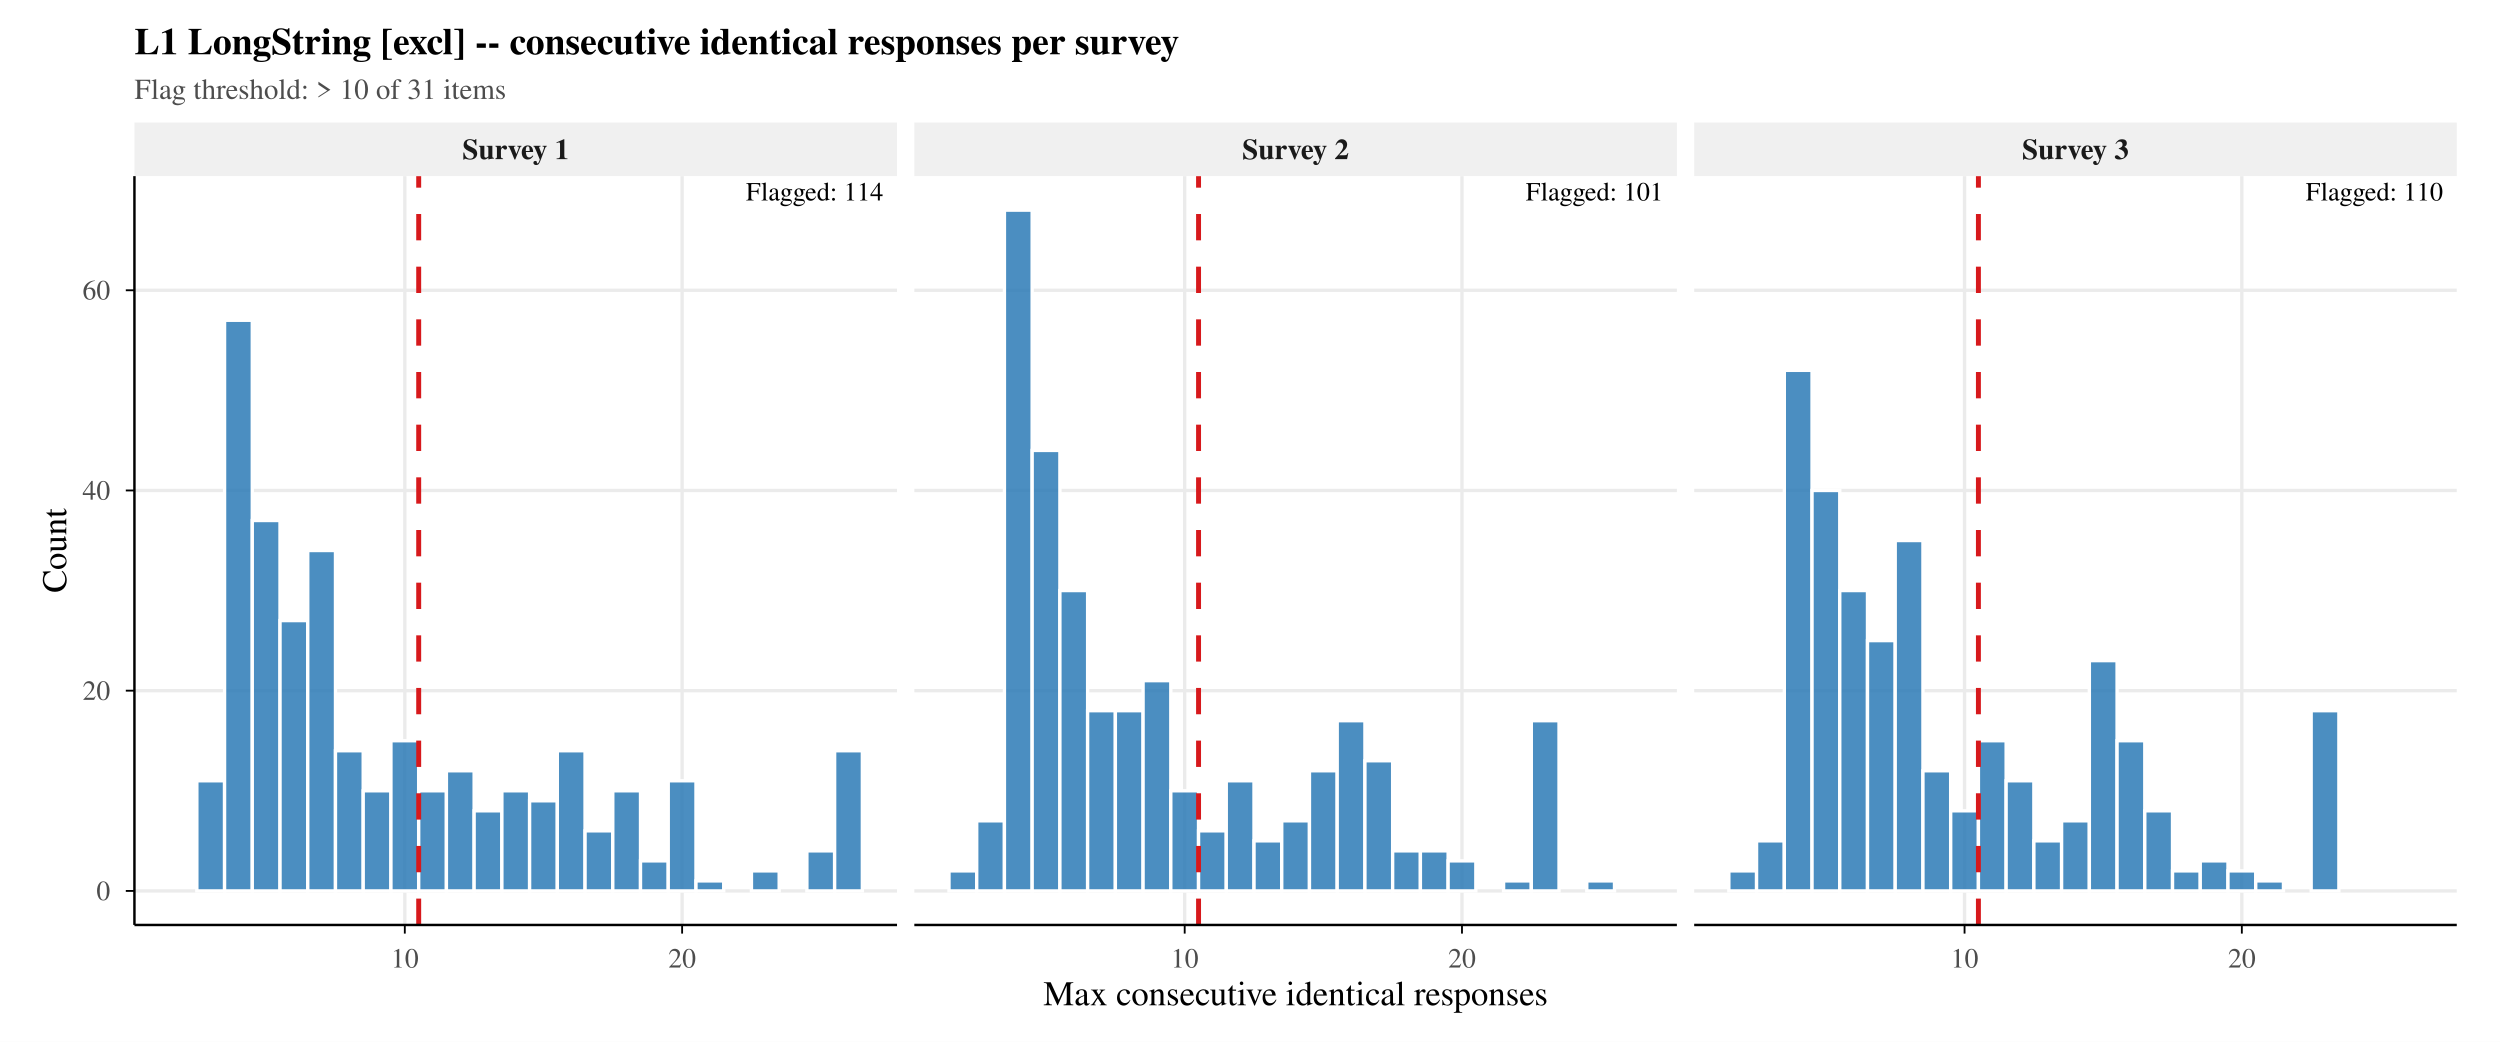
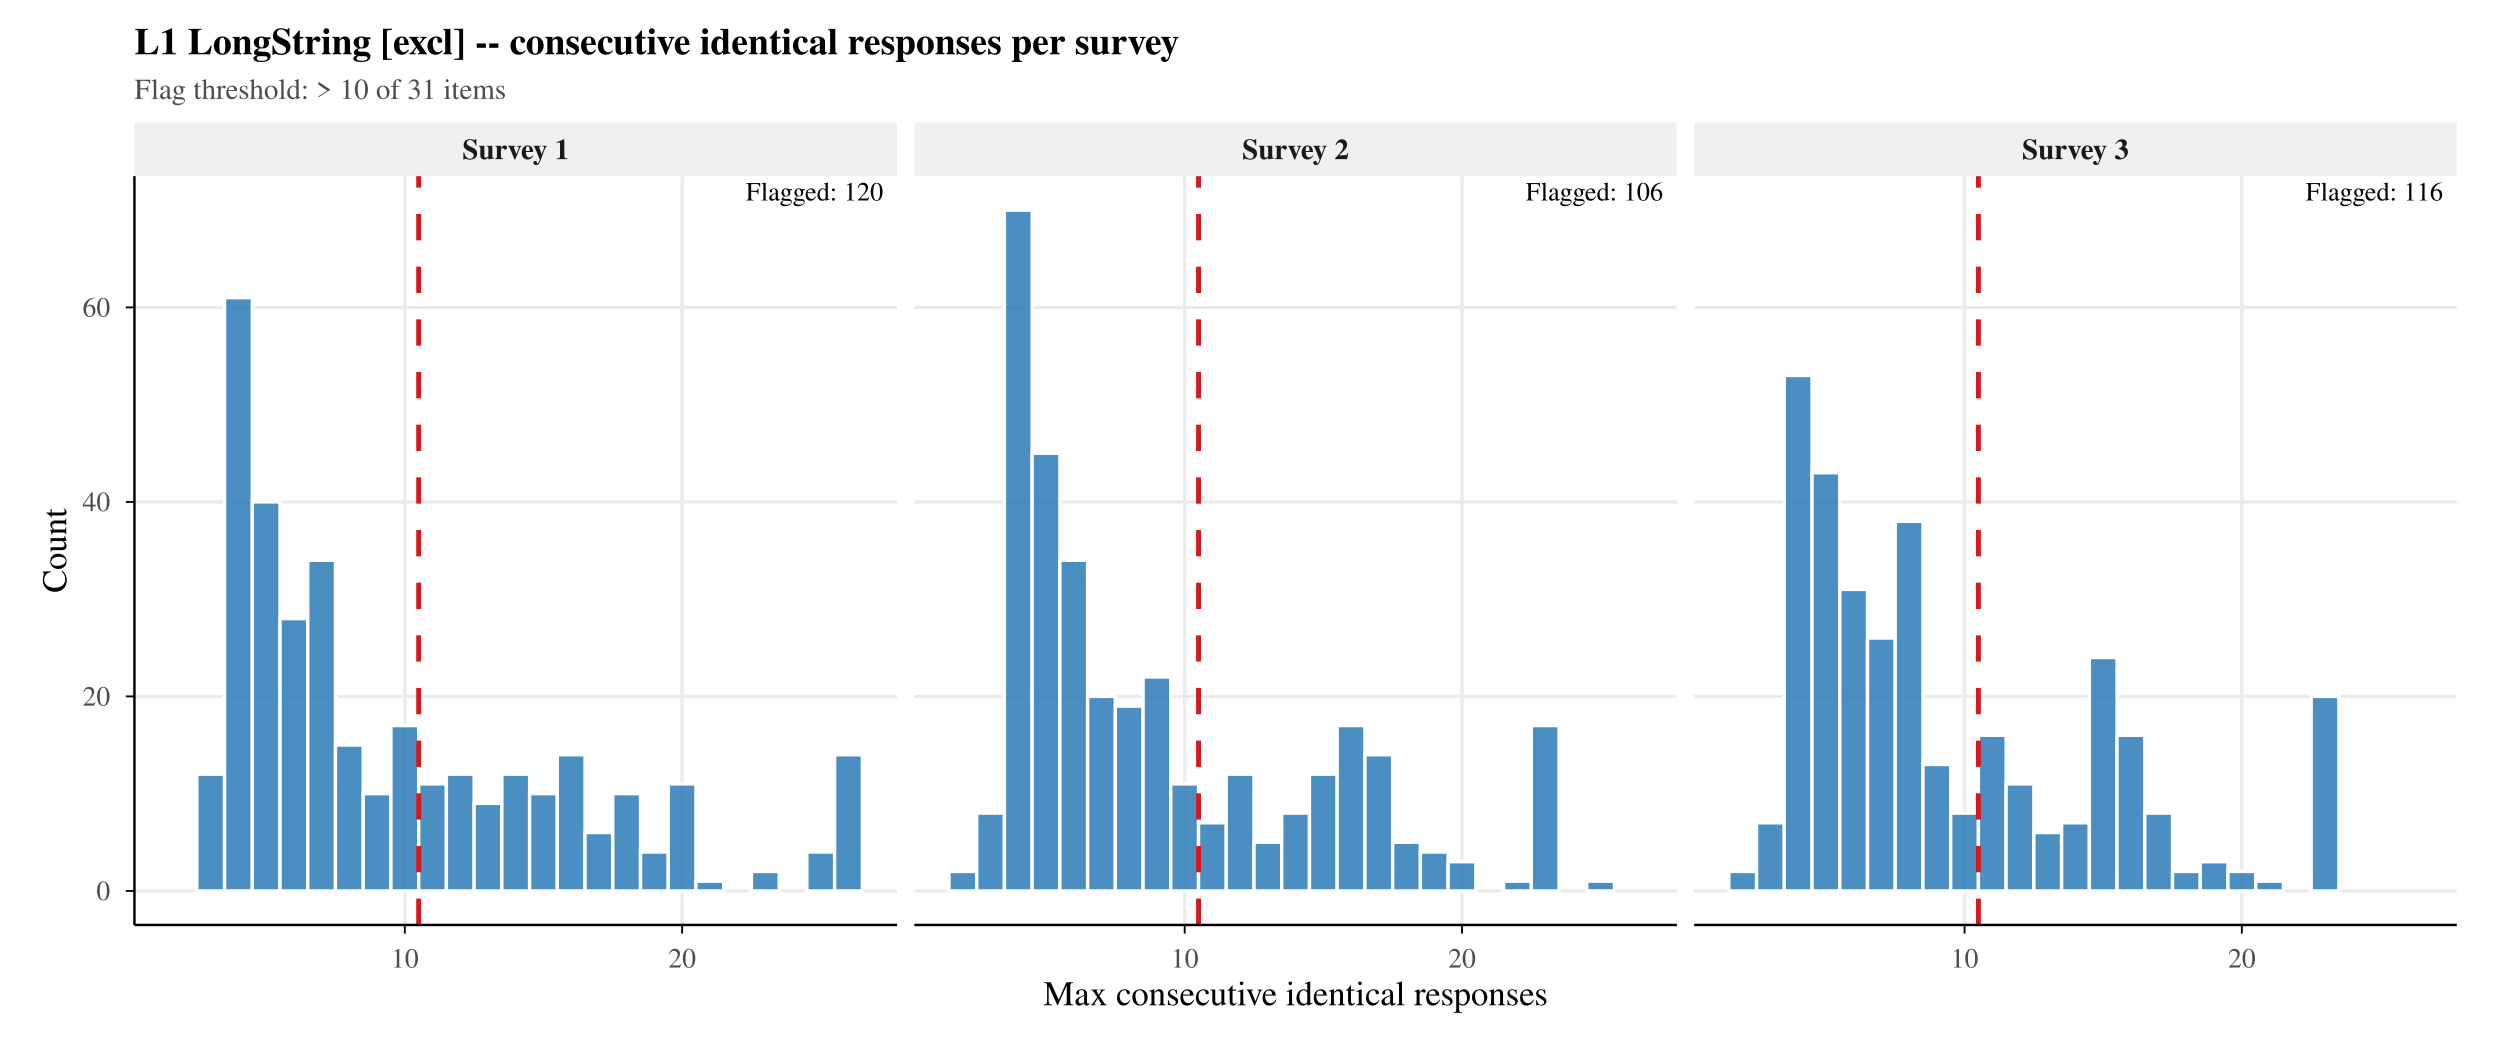
<svg xmlns="http://www.w3.org/2000/svg" width="864.00pt" height="360.00pt" viewBox="0 0 864.00 360.00">
  <g class="svglite">
    <defs>
      <style type="text/css">
    .svglite line, .svglite polyline, .svglite polygon, .svglite path, .svglite rect, .svglite circle {
      fill: none;
      stroke: #000000;
      stroke-linecap: round;
      stroke-linejoin: round;
      stroke-miterlimit: 10.00;
    }
    .svglite text {
      white-space: pre;
    }
    .svglite g.glyphgroup path {
      fill: inherit;
      stroke: none;
    }
  </style>
    </defs>
    <rect width="100%" height="100%" style="stroke: none; fill: #FFFFFF;" />
    <defs>
      <clipPath id="cpMC4wMHw4NjQuMDB8MC4wMHwzNjAuMDA=">
        <rect x="0.00" y="0.00" width="864.00" height="360.00" />
      </clipPath>
    </defs>
    <g clip-path="url(#cpMC4wMHw4NjQuMDB8MC4wMHwzNjAuMDA=)">
      <rect x="0.00" y="0.00" width="864.00" height="360.00" style="stroke-width: 1.16; stroke: none; fill: #FFFFFF;" />
    </g>
    <defs>
      <clipPath id="cpNDYuNDZ8MzEwLjAxfDYwLjg3fDMxOS42Ng==">
        <rect x="46.46" y="60.87" width="263.55" height="258.80" />
      </clipPath>
    </defs>
    <g clip-path="url(#cpNDYuNDZ8MzEwLjAxfDYwLjg3fDMxOS42Ng==)">
      <polyline points="46.46,307.90 310.01,307.90 " style="stroke-width: 1.16; stroke: #EBEBEB; stroke-linecap: butt;" />
-       <polyline points="46.46,238.70 310.01,238.70 " style="stroke-width: 1.16; stroke: #EBEBEB; stroke-linecap: butt;" />
-       <polyline points="46.46,169.51 310.01,169.51 " style="stroke-width: 1.16; stroke: #EBEBEB; stroke-linecap: butt;" />
-       <polyline points="46.46,100.31 310.01,100.31 " style="stroke-width: 1.16; stroke: #EBEBEB; stroke-linecap: butt;" />
+       <polyline points="46.46,240.68 310.01,240.68 " style="stroke-width: 1.16; stroke: #EBEBEB; stroke-linecap: butt;" />
+       <polyline points="46.46,173.46 310.01,173.46 " style="stroke-width: 1.16; stroke: #EBEBEB; stroke-linecap: butt;" />
+       <polyline points="46.46,106.24 310.01,106.24 " style="stroke-width: 1.16; stroke: #EBEBEB; stroke-linecap: butt;" />
      <polyline points="139.90,319.66 139.90,60.87 " style="stroke-width: 1.16; stroke: #EBEBEB; stroke-linecap: butt;" />
      <polyline points="235.74,319.66 235.74,60.87 " style="stroke-width: 1.16; stroke: #EBEBEB; stroke-linecap: butt;" />
      <rect x="58.44" y="307.90" width="9.58" height="0.00" style="stroke-width: 1.16; stroke: #FFFFFF; stroke-linecap: butt; stroke-linejoin: miter; fill: #2C7BB6; fill-opacity: 0.85;" />
-       <rect x="68.03" y="269.84" width="9.58" height="38.06" style="stroke-width: 1.16; stroke: #FFFFFF; stroke-linecap: butt; stroke-linejoin: miter; fill: #2C7BB6; fill-opacity: 0.85;" />
-       <rect x="77.61" y="110.69" width="9.58" height="197.21" style="stroke-width: 1.16; stroke: #FFFFFF; stroke-linecap: butt; stroke-linejoin: miter; fill: #2C7BB6; fill-opacity: 0.85;" />
-       <rect x="87.19" y="179.89" width="9.58" height="128.02" style="stroke-width: 1.16; stroke: #FFFFFF; stroke-linecap: butt; stroke-linejoin: miter; fill: #2C7BB6; fill-opacity: 0.85;" />
-       <rect x="96.78" y="214.48" width="9.58" height="93.42" style="stroke-width: 1.16; stroke: #FFFFFF; stroke-linecap: butt; stroke-linejoin: miter; fill: #2C7BB6; fill-opacity: 0.85;" />
-       <rect x="106.36" y="190.26" width="9.58" height="117.64" style="stroke-width: 1.16; stroke: #FFFFFF; stroke-linecap: butt; stroke-linejoin: miter; fill: #2C7BB6; fill-opacity: 0.85;" />
-       <rect x="115.94" y="259.46" width="9.58" height="48.44" style="stroke-width: 1.16; stroke: #FFFFFF; stroke-linecap: butt; stroke-linejoin: miter; fill: #2C7BB6; fill-opacity: 0.85;" />
-       <rect x="125.53" y="273.30" width="9.58" height="34.60" style="stroke-width: 1.16; stroke: #FFFFFF; stroke-linecap: butt; stroke-linejoin: miter; fill: #2C7BB6; fill-opacity: 0.85;" />
-       <rect x="135.11" y="256.00" width="9.58" height="51.90" style="stroke-width: 1.16; stroke: #FFFFFF; stroke-linecap: butt; stroke-linejoin: miter; fill: #2C7BB6; fill-opacity: 0.85;" />
-       <rect x="144.70" y="273.30" width="9.58" height="34.60" style="stroke-width: 1.16; stroke: #FFFFFF; stroke-linecap: butt; stroke-linejoin: miter; fill: #2C7BB6; fill-opacity: 0.85;" />
-       <rect x="154.28" y="266.38" width="9.58" height="41.52" style="stroke-width: 1.16; stroke: #FFFFFF; stroke-linecap: butt; stroke-linejoin: miter; fill: #2C7BB6; fill-opacity: 0.85;" />
-       <rect x="163.86" y="280.22" width="9.58" height="27.68" style="stroke-width: 1.16; stroke: #FFFFFF; stroke-linecap: butt; stroke-linejoin: miter; fill: #2C7BB6; fill-opacity: 0.85;" />
-       <rect x="173.45" y="273.30" width="9.58" height="34.60" style="stroke-width: 1.16; stroke: #FFFFFF; stroke-linecap: butt; stroke-linejoin: miter; fill: #2C7BB6; fill-opacity: 0.85;" />
-       <rect x="183.03" y="276.76" width="9.58" height="31.14" style="stroke-width: 1.16; stroke: #FFFFFF; stroke-linecap: butt; stroke-linejoin: miter; fill: #2C7BB6; fill-opacity: 0.85;" />
-       <rect x="192.61" y="259.46" width="9.58" height="48.44" style="stroke-width: 1.16; stroke: #FFFFFF; stroke-linecap: butt; stroke-linejoin: miter; fill: #2C7BB6; fill-opacity: 0.85;" />
-       <rect x="202.20" y="287.14" width="9.58" height="20.76" style="stroke-width: 1.16; stroke: #FFFFFF; stroke-linecap: butt; stroke-linejoin: miter; fill: #2C7BB6; fill-opacity: 0.85;" />
-       <rect x="211.78" y="273.30" width="9.58" height="34.60" style="stroke-width: 1.16; stroke: #FFFFFF; stroke-linecap: butt; stroke-linejoin: miter; fill: #2C7BB6; fill-opacity: 0.85;" />
-       <rect x="221.36" y="297.52" width="9.58" height="10.38" style="stroke-width: 1.16; stroke: #FFFFFF; stroke-linecap: butt; stroke-linejoin: miter; fill: #2C7BB6; fill-opacity: 0.85;" />
-       <rect x="230.95" y="269.84" width="9.58" height="38.06" style="stroke-width: 1.16; stroke: #FFFFFF; stroke-linecap: butt; stroke-linejoin: miter; fill: #2C7BB6; fill-opacity: 0.85;" />
-       <rect x="240.53" y="304.44" width="9.58" height="3.46" style="stroke-width: 1.16; stroke: #FFFFFF; stroke-linecap: butt; stroke-linejoin: miter; fill: #2C7BB6; fill-opacity: 0.85;" />
+       <rect x="68.03" y="267.57" width="9.58" height="40.33" style="stroke-width: 1.16; stroke: #FFFFFF; stroke-linecap: butt; stroke-linejoin: miter; fill: #2C7BB6; fill-opacity: 0.85;" />
+       <rect x="77.61" y="102.88" width="9.58" height="205.02" style="stroke-width: 1.16; stroke: #FFFFFF; stroke-linecap: butt; stroke-linejoin: miter; fill: #2C7BB6; fill-opacity: 0.85;" />
+       <rect x="87.19" y="173.46" width="9.58" height="134.44" style="stroke-width: 1.16; stroke: #FFFFFF; stroke-linecap: butt; stroke-linejoin: miter; fill: #2C7BB6; fill-opacity: 0.85;" />
+       <rect x="96.78" y="213.79" width="9.58" height="94.11" style="stroke-width: 1.16; stroke: #FFFFFF; stroke-linecap: butt; stroke-linejoin: miter; fill: #2C7BB6; fill-opacity: 0.85;" />
+       <rect x="106.36" y="193.63" width="9.58" height="114.28" style="stroke-width: 1.16; stroke: #FFFFFF; stroke-linecap: butt; stroke-linejoin: miter; fill: #2C7BB6; fill-opacity: 0.85;" />
+       <rect x="115.94" y="257.49" width="9.58" height="50.42" style="stroke-width: 1.16; stroke: #FFFFFF; stroke-linecap: butt; stroke-linejoin: miter; fill: #2C7BB6; fill-opacity: 0.85;" />
+       <rect x="125.53" y="274.29" width="9.58" height="33.61" style="stroke-width: 1.16; stroke: #FFFFFF; stroke-linecap: butt; stroke-linejoin: miter; fill: #2C7BB6; fill-opacity: 0.85;" />
+       <rect x="135.11" y="250.76" width="9.58" height="57.14" style="stroke-width: 1.16; stroke: #FFFFFF; stroke-linecap: butt; stroke-linejoin: miter; fill: #2C7BB6; fill-opacity: 0.85;" />
+       <rect x="144.70" y="270.93" width="9.58" height="36.97" style="stroke-width: 1.16; stroke: #FFFFFF; stroke-linecap: butt; stroke-linejoin: miter; fill: #2C7BB6; fill-opacity: 0.85;" />
+       <rect x="154.28" y="267.57" width="9.58" height="40.33" style="stroke-width: 1.16; stroke: #FFFFFF; stroke-linecap: butt; stroke-linejoin: miter; fill: #2C7BB6; fill-opacity: 0.85;" />
+       <rect x="163.86" y="277.65" width="9.58" height="30.25" style="stroke-width: 1.16; stroke: #FFFFFF; stroke-linecap: butt; stroke-linejoin: miter; fill: #2C7BB6; fill-opacity: 0.85;" />
+       <rect x="173.45" y="267.57" width="9.58" height="40.33" style="stroke-width: 1.16; stroke: #FFFFFF; stroke-linecap: butt; stroke-linejoin: miter; fill: #2C7BB6; fill-opacity: 0.85;" />
+       <rect x="183.03" y="274.29" width="9.58" height="33.61" style="stroke-width: 1.16; stroke: #FFFFFF; stroke-linecap: butt; stroke-linejoin: miter; fill: #2C7BB6; fill-opacity: 0.85;" />
+       <rect x="192.61" y="260.85" width="9.58" height="47.05" style="stroke-width: 1.16; stroke: #FFFFFF; stroke-linecap: butt; stroke-linejoin: miter; fill: #2C7BB6; fill-opacity: 0.85;" />
+       <rect x="202.20" y="287.73" width="9.58" height="20.17" style="stroke-width: 1.16; stroke: #FFFFFF; stroke-linecap: butt; stroke-linejoin: miter; fill: #2C7BB6; fill-opacity: 0.85;" />
+       <rect x="211.78" y="274.29" width="9.58" height="33.61" style="stroke-width: 1.16; stroke: #FFFFFF; stroke-linecap: butt; stroke-linejoin: miter; fill: #2C7BB6; fill-opacity: 0.85;" />
+       <rect x="221.36" y="294.46" width="9.58" height="13.44" style="stroke-width: 1.16; stroke: #FFFFFF; stroke-linecap: butt; stroke-linejoin: miter; fill: #2C7BB6; fill-opacity: 0.85;" />
+       <rect x="230.95" y="270.93" width="9.58" height="36.97" style="stroke-width: 1.16; stroke: #FFFFFF; stroke-linecap: butt; stroke-linejoin: miter; fill: #2C7BB6; fill-opacity: 0.85;" />
+       <rect x="240.53" y="304.54" width="9.58" height="3.36" style="stroke-width: 1.16; stroke: #FFFFFF; stroke-linecap: butt; stroke-linejoin: miter; fill: #2C7BB6; fill-opacity: 0.85;" />
      <rect x="250.11" y="307.90" width="9.58" height="0.00" style="stroke-width: 1.16; stroke: #FFFFFF; stroke-linecap: butt; stroke-linejoin: miter; fill: #2C7BB6; fill-opacity: 0.85;" />
-       <rect x="259.70" y="300.98" width="9.58" height="6.92" style="stroke-width: 1.16; stroke: #FFFFFF; stroke-linecap: butt; stroke-linejoin: miter; fill: #2C7BB6; fill-opacity: 0.85;" />
+       <rect x="259.70" y="301.18" width="9.58" height="6.72" style="stroke-width: 1.16; stroke: #FFFFFF; stroke-linecap: butt; stroke-linejoin: miter; fill: #2C7BB6; fill-opacity: 0.85;" />
      <rect x="269.28" y="307.90" width="9.58" height="0.00" style="stroke-width: 1.16; stroke: #FFFFFF; stroke-linecap: butt; stroke-linejoin: miter; fill: #2C7BB6; fill-opacity: 0.85;" />
-       <rect x="278.86" y="294.06" width="9.58" height="13.84" style="stroke-width: 1.16; stroke: #FFFFFF; stroke-linecap: butt; stroke-linejoin: miter; fill: #2C7BB6; fill-opacity: 0.85;" />
-       <rect x="288.45" y="259.46" width="9.58" height="48.44" style="stroke-width: 1.16; stroke: #FFFFFF; stroke-linecap: butt; stroke-linejoin: miter; fill: #2C7BB6; fill-opacity: 0.85;" />
+       <rect x="278.86" y="294.46" width="9.58" height="13.44" style="stroke-width: 1.16; stroke: #FFFFFF; stroke-linecap: butt; stroke-linejoin: miter; fill: #2C7BB6; fill-opacity: 0.85;" />
+       <rect x="288.45" y="260.85" width="9.58" height="47.05" style="stroke-width: 1.16; stroke: #FFFFFF; stroke-linecap: butt; stroke-linejoin: miter; fill: #2C7BB6; fill-opacity: 0.85;" />
      <line x1="144.70" y1="319.66" x2="144.70" y2="60.87" style="stroke-width: 1.71; stroke: #D7191C; stroke-dasharray: 9.10,9.10; stroke-linecap: butt;" />
-       <text x="305.27" y="69.29" text-anchor="end" style="font-size: 9.10px; font-family: &quot;Times&quot;;" textLength="47.42px" lengthAdjust="spacingAndGlyphs">Flagged: 114</text>
+       <text x="305.24" y="69.29" text-anchor="end" style="font-size: 9.10px; font-family: &quot;Times&quot;;" textLength="47.75px" lengthAdjust="spacingAndGlyphs">Flagged: 120</text>
    </g>
    <g clip-path="url(#cpMC4wMHw4NjQuMDB8MC4wMHwzNjAuMDA=)">
</g>
    <defs>
      <clipPath id="cpMzE1Ljk5fDU3OS41M3w2MC44N3wzMTkuNjY=">
        <rect x="315.99" y="60.87" width="263.55" height="258.80" />
      </clipPath>
    </defs>
    <g clip-path="url(#cpMzE1Ljk5fDU3OS41M3w2MC44N3wzMTkuNjY=)">
      <polyline points="315.99,307.90 579.53,307.90 " style="stroke-width: 1.16; stroke: #EBEBEB; stroke-linecap: butt;" />
-       <polyline points="315.99,238.70 579.53,238.70 " style="stroke-width: 1.16; stroke: #EBEBEB; stroke-linecap: butt;" />
-       <polyline points="315.99,169.51 579.53,169.51 " style="stroke-width: 1.16; stroke: #EBEBEB; stroke-linecap: butt;" />
-       <polyline points="315.99,100.31 579.53,100.31 " style="stroke-width: 1.16; stroke: #EBEBEB; stroke-linecap: butt;" />
+       <polyline points="315.99,240.68 579.53,240.68 " style="stroke-width: 1.16; stroke: #EBEBEB; stroke-linecap: butt;" />
+       <polyline points="315.99,173.46 579.53,173.46 " style="stroke-width: 1.16; stroke: #EBEBEB; stroke-linecap: butt;" />
+       <polyline points="315.99,106.24 579.53,106.24 " style="stroke-width: 1.16; stroke: #EBEBEB; stroke-linecap: butt;" />
      <polyline points="409.43,319.66 409.43,60.87 " style="stroke-width: 1.16; stroke: #EBEBEB; stroke-linecap: butt;" />
      <polyline points="505.26,319.66 505.26,60.87 " style="stroke-width: 1.16; stroke: #EBEBEB; stroke-linecap: butt;" />
-       <rect x="327.97" y="300.98" width="9.58" height="6.92" style="stroke-width: 1.16; stroke: #FFFFFF; stroke-linecap: butt; stroke-linejoin: miter; fill: #2C7BB6; fill-opacity: 0.85;" />
-       <rect x="337.55" y="283.68" width="9.58" height="24.22" style="stroke-width: 1.16; stroke: #FFFFFF; stroke-linecap: butt; stroke-linejoin: miter; fill: #2C7BB6; fill-opacity: 0.85;" />
+       <rect x="327.97" y="301.18" width="9.58" height="6.72" style="stroke-width: 1.16; stroke: #FFFFFF; stroke-linecap: butt; stroke-linejoin: miter; fill: #2C7BB6; fill-opacity: 0.85;" />
+       <rect x="337.55" y="281.01" width="9.58" height="26.89" style="stroke-width: 1.16; stroke: #FFFFFF; stroke-linecap: butt; stroke-linejoin: miter; fill: #2C7BB6; fill-opacity: 0.85;" />
      <rect x="347.13" y="72.63" width="9.58" height="235.27" style="stroke-width: 1.16; stroke: #FFFFFF; stroke-linecap: butt; stroke-linejoin: miter; fill: #2C7BB6; fill-opacity: 0.85;" />
-       <rect x="356.72" y="155.67" width="9.58" height="152.24" style="stroke-width: 1.16; stroke: #FFFFFF; stroke-linecap: butt; stroke-linejoin: miter; fill: #2C7BB6; fill-opacity: 0.85;" />
-       <rect x="366.30" y="204.10" width="9.58" height="103.80" style="stroke-width: 1.16; stroke: #FFFFFF; stroke-linecap: butt; stroke-linejoin: miter; fill: #2C7BB6; fill-opacity: 0.85;" />
-       <rect x="375.88" y="245.62" width="9.58" height="62.28" style="stroke-width: 1.16; stroke: #FFFFFF; stroke-linecap: butt; stroke-linejoin: miter; fill: #2C7BB6; fill-opacity: 0.85;" />
-       <rect x="385.47" y="245.62" width="9.58" height="62.28" style="stroke-width: 1.16; stroke: #FFFFFF; stroke-linecap: butt; stroke-linejoin: miter; fill: #2C7BB6; fill-opacity: 0.85;" />
-       <rect x="395.05" y="235.24" width="9.58" height="72.66" style="stroke-width: 1.16; stroke: #FFFFFF; stroke-linecap: butt; stroke-linejoin: miter; fill: #2C7BB6; fill-opacity: 0.85;" />
-       <rect x="404.63" y="273.30" width="9.58" height="34.60" style="stroke-width: 1.16; stroke: #FFFFFF; stroke-linecap: butt; stroke-linejoin: miter; fill: #2C7BB6; fill-opacity: 0.85;" />
-       <rect x="414.22" y="287.14" width="9.58" height="20.76" style="stroke-width: 1.16; stroke: #FFFFFF; stroke-linecap: butt; stroke-linejoin: miter; fill: #2C7BB6; fill-opacity: 0.85;" />
-       <rect x="423.80" y="269.84" width="9.58" height="38.06" style="stroke-width: 1.16; stroke: #FFFFFF; stroke-linecap: butt; stroke-linejoin: miter; fill: #2C7BB6; fill-opacity: 0.85;" />
-       <rect x="433.39" y="290.60" width="9.58" height="17.30" style="stroke-width: 1.16; stroke: #FFFFFF; stroke-linecap: butt; stroke-linejoin: miter; fill: #2C7BB6; fill-opacity: 0.85;" />
-       <rect x="442.97" y="283.68" width="9.58" height="24.22" style="stroke-width: 1.16; stroke: #FFFFFF; stroke-linecap: butt; stroke-linejoin: miter; fill: #2C7BB6; fill-opacity: 0.85;" />
-       <rect x="452.55" y="266.38" width="9.58" height="41.52" style="stroke-width: 1.16; stroke: #FFFFFF; stroke-linecap: butt; stroke-linejoin: miter; fill: #2C7BB6; fill-opacity: 0.85;" />
-       <rect x="462.14" y="249.08" width="9.58" height="58.82" style="stroke-width: 1.16; stroke: #FFFFFF; stroke-linecap: butt; stroke-linejoin: miter; fill: #2C7BB6; fill-opacity: 0.85;" />
-       <rect x="471.72" y="262.92" width="9.58" height="44.98" style="stroke-width: 1.16; stroke: #FFFFFF; stroke-linecap: butt; stroke-linejoin: miter; fill: #2C7BB6; fill-opacity: 0.85;" />
-       <rect x="481.30" y="294.06" width="9.58" height="13.84" style="stroke-width: 1.16; stroke: #FFFFFF; stroke-linecap: butt; stroke-linejoin: miter; fill: #2C7BB6; fill-opacity: 0.85;" />
-       <rect x="490.89" y="294.06" width="9.58" height="13.84" style="stroke-width: 1.16; stroke: #FFFFFF; stroke-linecap: butt; stroke-linejoin: miter; fill: #2C7BB6; fill-opacity: 0.85;" />
-       <rect x="500.47" y="297.52" width="9.58" height="10.38" style="stroke-width: 1.16; stroke: #FFFFFF; stroke-linecap: butt; stroke-linejoin: miter; fill: #2C7BB6; fill-opacity: 0.85;" />
+       <rect x="356.72" y="156.65" width="9.58" height="151.25" style="stroke-width: 1.16; stroke: #FFFFFF; stroke-linecap: butt; stroke-linejoin: miter; fill: #2C7BB6; fill-opacity: 0.85;" />
+       <rect x="366.30" y="193.63" width="9.58" height="114.28" style="stroke-width: 1.16; stroke: #FFFFFF; stroke-linecap: butt; stroke-linejoin: miter; fill: #2C7BB6; fill-opacity: 0.85;" />
+       <rect x="375.88" y="240.68" width="9.58" height="67.22" style="stroke-width: 1.16; stroke: #FFFFFF; stroke-linecap: butt; stroke-linejoin: miter; fill: #2C7BB6; fill-opacity: 0.85;" />
+       <rect x="385.47" y="244.04" width="9.58" height="63.86" style="stroke-width: 1.16; stroke: #FFFFFF; stroke-linecap: butt; stroke-linejoin: miter; fill: #2C7BB6; fill-opacity: 0.85;" />
+       <rect x="395.05" y="233.96" width="9.58" height="73.94" style="stroke-width: 1.16; stroke: #FFFFFF; stroke-linecap: butt; stroke-linejoin: miter; fill: #2C7BB6; fill-opacity: 0.85;" />
+       <rect x="404.63" y="270.93" width="9.58" height="36.97" style="stroke-width: 1.16; stroke: #FFFFFF; stroke-linecap: butt; stroke-linejoin: miter; fill: #2C7BB6; fill-opacity: 0.85;" />
+       <rect x="414.22" y="284.37" width="9.58" height="23.53" style="stroke-width: 1.16; stroke: #FFFFFF; stroke-linecap: butt; stroke-linejoin: miter; fill: #2C7BB6; fill-opacity: 0.85;" />
+       <rect x="423.80" y="267.57" width="9.58" height="40.33" style="stroke-width: 1.16; stroke: #FFFFFF; stroke-linecap: butt; stroke-linejoin: miter; fill: #2C7BB6; fill-opacity: 0.85;" />
+       <rect x="433.39" y="291.10" width="9.58" height="16.81" style="stroke-width: 1.16; stroke: #FFFFFF; stroke-linecap: butt; stroke-linejoin: miter; fill: #2C7BB6; fill-opacity: 0.85;" />
+       <rect x="442.97" y="281.01" width="9.58" height="26.89" style="stroke-width: 1.16; stroke: #FFFFFF; stroke-linecap: butt; stroke-linejoin: miter; fill: #2C7BB6; fill-opacity: 0.85;" />
+       <rect x="452.55" y="267.57" width="9.58" height="40.33" style="stroke-width: 1.16; stroke: #FFFFFF; stroke-linecap: butt; stroke-linejoin: miter; fill: #2C7BB6; fill-opacity: 0.85;" />
+       <rect x="462.14" y="250.76" width="9.58" height="57.14" style="stroke-width: 1.16; stroke: #FFFFFF; stroke-linecap: butt; stroke-linejoin: miter; fill: #2C7BB6; fill-opacity: 0.85;" />
+       <rect x="471.72" y="260.85" width="9.58" height="47.05" style="stroke-width: 1.16; stroke: #FFFFFF; stroke-linecap: butt; stroke-linejoin: miter; fill: #2C7BB6; fill-opacity: 0.85;" />
+       <rect x="481.30" y="291.10" width="9.58" height="16.81" style="stroke-width: 1.16; stroke: #FFFFFF; stroke-linecap: butt; stroke-linejoin: miter; fill: #2C7BB6; fill-opacity: 0.85;" />
+       <rect x="490.89" y="294.46" width="9.58" height="13.44" style="stroke-width: 1.16; stroke: #FFFFFF; stroke-linecap: butt; stroke-linejoin: miter; fill: #2C7BB6; fill-opacity: 0.85;" />
+       <rect x="500.47" y="297.82" width="9.58" height="10.08" style="stroke-width: 1.16; stroke: #FFFFFF; stroke-linecap: butt; stroke-linejoin: miter; fill: #2C7BB6; fill-opacity: 0.85;" />
      <rect x="510.05" y="307.90" width="9.58" height="0.00" style="stroke-width: 1.16; stroke: #FFFFFF; stroke-linecap: butt; stroke-linejoin: miter; fill: #2C7BB6; fill-opacity: 0.85;" />
-       <rect x="519.64" y="304.44" width="9.58" height="3.46" style="stroke-width: 1.16; stroke: #FFFFFF; stroke-linecap: butt; stroke-linejoin: miter; fill: #2C7BB6; fill-opacity: 0.85;" />
-       <rect x="529.22" y="249.08" width="9.58" height="58.82" style="stroke-width: 1.16; stroke: #FFFFFF; stroke-linecap: butt; stroke-linejoin: miter; fill: #2C7BB6; fill-opacity: 0.85;" />
+       <rect x="519.64" y="304.54" width="9.58" height="3.36" style="stroke-width: 1.16; stroke: #FFFFFF; stroke-linecap: butt; stroke-linejoin: miter; fill: #2C7BB6; fill-opacity: 0.85;" />
+       <rect x="529.22" y="250.76" width="9.58" height="57.14" style="stroke-width: 1.16; stroke: #FFFFFF; stroke-linecap: butt; stroke-linejoin: miter; fill: #2C7BB6; fill-opacity: 0.85;" />
      <rect x="538.80" y="307.90" width="9.58" height="0.00" style="stroke-width: 1.16; stroke: #FFFFFF; stroke-linecap: butt; stroke-linejoin: miter; fill: #2C7BB6; fill-opacity: 0.85;" />
-       <rect x="548.39" y="304.44" width="9.58" height="3.46" style="stroke-width: 1.16; stroke: #FFFFFF; stroke-linecap: butt; stroke-linejoin: miter; fill: #2C7BB6; fill-opacity: 0.85;" />
+       <rect x="548.39" y="304.54" width="9.58" height="3.36" style="stroke-width: 1.16; stroke: #FFFFFF; stroke-linecap: butt; stroke-linejoin: miter; fill: #2C7BB6; fill-opacity: 0.85;" />
      <rect x="557.97" y="307.90" width="9.58" height="0.00" style="stroke-width: 1.16; stroke: #FFFFFF; stroke-linecap: butt; stroke-linejoin: miter; fill: #2C7BB6; fill-opacity: 0.85;" />
      <line x1="414.22" y1="319.66" x2="414.22" y2="60.87" style="stroke-width: 1.71; stroke: #D7191C; stroke-dasharray: 9.10,9.10; stroke-linecap: butt;" />
-       <text x="574.76" y="69.29" text-anchor="end" style="font-size: 9.10px; font-family: &quot;Times&quot;;" textLength="47.75px" lengthAdjust="spacingAndGlyphs">Flagged: 101</text>
+       <text x="574.76" y="69.29" text-anchor="end" style="font-size: 9.10px; font-family: &quot;Times&quot;;" textLength="47.75px" lengthAdjust="spacingAndGlyphs">Flagged: 106</text>
    </g>
    <g clip-path="url(#cpMC4wMHw4NjQuMDB8MC4wMHwzNjAuMDA=)">
</g>
    <defs>
      <clipPath id="cpNTg1LjUxfDg0OS4wNnw2MC44N3wzMTkuNjY=">
        <rect x="585.51" y="60.87" width="263.55" height="258.80" />
      </clipPath>
    </defs>
    <g clip-path="url(#cpNTg1LjUxfDg0OS4wNnw2MC44N3wzMTkuNjY=)">
      <polyline points="585.51,307.90 849.06,307.90 " style="stroke-width: 1.16; stroke: #EBEBEB; stroke-linecap: butt;" />
-       <polyline points="585.51,238.70 849.06,238.70 " style="stroke-width: 1.16; stroke: #EBEBEB; stroke-linecap: butt;" />
-       <polyline points="585.51,169.51 849.06,169.51 " style="stroke-width: 1.16; stroke: #EBEBEB; stroke-linecap: butt;" />
-       <polyline points="585.51,100.31 849.06,100.31 " style="stroke-width: 1.16; stroke: #EBEBEB; stroke-linecap: butt;" />
+       <polyline points="585.51,240.68 849.06,240.68 " style="stroke-width: 1.16; stroke: #EBEBEB; stroke-linecap: butt;" />
+       <polyline points="585.51,173.46 849.06,173.46 " style="stroke-width: 1.16; stroke: #EBEBEB; stroke-linecap: butt;" />
+       <polyline points="585.51,106.24 849.06,106.24 " style="stroke-width: 1.16; stroke: #EBEBEB; stroke-linecap: butt;" />
      <polyline points="678.95,319.66 678.95,60.87 " style="stroke-width: 1.16; stroke: #EBEBEB; stroke-linecap: butt;" />
      <polyline points="774.78,319.66 774.78,60.87 " style="stroke-width: 1.16; stroke: #EBEBEB; stroke-linecap: butt;" />
-       <rect x="597.49" y="300.98" width="9.58" height="6.92" style="stroke-width: 1.16; stroke: #FFFFFF; stroke-linecap: butt; stroke-linejoin: miter; fill: #2C7BB6; fill-opacity: 0.85;" />
-       <rect x="607.07" y="290.60" width="9.58" height="17.30" style="stroke-width: 1.16; stroke: #FFFFFF; stroke-linecap: butt; stroke-linejoin: miter; fill: #2C7BB6; fill-opacity: 0.85;" />
-       <rect x="616.66" y="127.99" width="9.58" height="179.91" style="stroke-width: 1.16; stroke: #FFFFFF; stroke-linecap: butt; stroke-linejoin: miter; fill: #2C7BB6; fill-opacity: 0.85;" />
-       <rect x="626.24" y="169.51" width="9.58" height="138.40" style="stroke-width: 1.16; stroke: #FFFFFF; stroke-linecap: butt; stroke-linejoin: miter; fill: #2C7BB6; fill-opacity: 0.85;" />
-       <rect x="635.82" y="204.10" width="9.58" height="103.80" style="stroke-width: 1.16; stroke: #FFFFFF; stroke-linecap: butt; stroke-linejoin: miter; fill: #2C7BB6; fill-opacity: 0.85;" />
-       <rect x="645.41" y="221.40" width="9.58" height="86.50" style="stroke-width: 1.16; stroke: #FFFFFF; stroke-linecap: butt; stroke-linejoin: miter; fill: #2C7BB6; fill-opacity: 0.85;" />
-       <rect x="654.99" y="186.81" width="9.58" height="121.10" style="stroke-width: 1.16; stroke: #FFFFFF; stroke-linecap: butt; stroke-linejoin: miter; fill: #2C7BB6; fill-opacity: 0.85;" />
-       <rect x="664.57" y="266.38" width="9.58" height="41.52" style="stroke-width: 1.16; stroke: #FFFFFF; stroke-linecap: butt; stroke-linejoin: miter; fill: #2C7BB6; fill-opacity: 0.85;" />
-       <rect x="674.16" y="280.22" width="9.58" height="27.68" style="stroke-width: 1.16; stroke: #FFFFFF; stroke-linecap: butt; stroke-linejoin: miter; fill: #2C7BB6; fill-opacity: 0.85;" />
-       <rect x="683.74" y="256.00" width="9.58" height="51.90" style="stroke-width: 1.16; stroke: #FFFFFF; stroke-linecap: butt; stroke-linejoin: miter; fill: #2C7BB6; fill-opacity: 0.85;" />
-       <rect x="693.32" y="269.84" width="9.58" height="38.06" style="stroke-width: 1.16; stroke: #FFFFFF; stroke-linecap: butt; stroke-linejoin: miter; fill: #2C7BB6; fill-opacity: 0.85;" />
-       <rect x="702.91" y="290.60" width="9.58" height="17.30" style="stroke-width: 1.16; stroke: #FFFFFF; stroke-linecap: butt; stroke-linejoin: miter; fill: #2C7BB6; fill-opacity: 0.85;" />
-       <rect x="712.49" y="283.68" width="9.58" height="24.22" style="stroke-width: 1.16; stroke: #FFFFFF; stroke-linecap: butt; stroke-linejoin: miter; fill: #2C7BB6; fill-opacity: 0.85;" />
-       <rect x="722.08" y="228.32" width="9.58" height="79.58" style="stroke-width: 1.16; stroke: #FFFFFF; stroke-linecap: butt; stroke-linejoin: miter; fill: #2C7BB6; fill-opacity: 0.85;" />
-       <rect x="731.66" y="256.00" width="9.58" height="51.90" style="stroke-width: 1.16; stroke: #FFFFFF; stroke-linecap: butt; stroke-linejoin: miter; fill: #2C7BB6; fill-opacity: 0.85;" />
-       <rect x="741.24" y="280.22" width="9.58" height="27.68" style="stroke-width: 1.16; stroke: #FFFFFF; stroke-linecap: butt; stroke-linejoin: miter; fill: #2C7BB6; fill-opacity: 0.85;" />
-       <rect x="750.83" y="300.98" width="9.58" height="6.92" style="stroke-width: 1.16; stroke: #FFFFFF; stroke-linecap: butt; stroke-linejoin: miter; fill: #2C7BB6; fill-opacity: 0.85;" />
-       <rect x="760.41" y="297.52" width="9.58" height="10.38" style="stroke-width: 1.16; stroke: #FFFFFF; stroke-linecap: butt; stroke-linejoin: miter; fill: #2C7BB6; fill-opacity: 0.85;" />
-       <rect x="769.99" y="300.98" width="9.58" height="6.92" style="stroke-width: 1.16; stroke: #FFFFFF; stroke-linecap: butt; stroke-linejoin: miter; fill: #2C7BB6; fill-opacity: 0.85;" />
-       <rect x="779.58" y="304.44" width="9.58" height="3.46" style="stroke-width: 1.16; stroke: #FFFFFF; stroke-linecap: butt; stroke-linejoin: miter; fill: #2C7BB6; fill-opacity: 0.85;" />
+       <rect x="597.49" y="301.18" width="9.58" height="6.72" style="stroke-width: 1.16; stroke: #FFFFFF; stroke-linecap: butt; stroke-linejoin: miter; fill: #2C7BB6; fill-opacity: 0.85;" />
+       <rect x="607.07" y="284.37" width="9.58" height="23.53" style="stroke-width: 1.16; stroke: #FFFFFF; stroke-linecap: butt; stroke-linejoin: miter; fill: #2C7BB6; fill-opacity: 0.85;" />
+       <rect x="616.66" y="129.77" width="9.58" height="178.13" style="stroke-width: 1.16; stroke: #FFFFFF; stroke-linecap: butt; stroke-linejoin: miter; fill: #2C7BB6; fill-opacity: 0.85;" />
+       <rect x="626.24" y="163.38" width="9.58" height="144.52" style="stroke-width: 1.16; stroke: #FFFFFF; stroke-linecap: butt; stroke-linejoin: miter; fill: #2C7BB6; fill-opacity: 0.85;" />
+       <rect x="635.82" y="203.71" width="9.58" height="104.19" style="stroke-width: 1.16; stroke: #FFFFFF; stroke-linecap: butt; stroke-linejoin: miter; fill: #2C7BB6; fill-opacity: 0.85;" />
+       <rect x="645.41" y="220.51" width="9.58" height="87.39" style="stroke-width: 1.16; stroke: #FFFFFF; stroke-linecap: butt; stroke-linejoin: miter; fill: #2C7BB6; fill-opacity: 0.85;" />
+       <rect x="654.99" y="180.18" width="9.58" height="127.72" style="stroke-width: 1.16; stroke: #FFFFFF; stroke-linecap: butt; stroke-linejoin: miter; fill: #2C7BB6; fill-opacity: 0.85;" />
+       <rect x="664.57" y="264.21" width="9.58" height="43.69" style="stroke-width: 1.16; stroke: #FFFFFF; stroke-linecap: butt; stroke-linejoin: miter; fill: #2C7BB6; fill-opacity: 0.85;" />
+       <rect x="674.16" y="281.01" width="9.58" height="26.89" style="stroke-width: 1.16; stroke: #FFFFFF; stroke-linecap: butt; stroke-linejoin: miter; fill: #2C7BB6; fill-opacity: 0.85;" />
+       <rect x="683.74" y="254.12" width="9.58" height="53.78" style="stroke-width: 1.16; stroke: #FFFFFF; stroke-linecap: butt; stroke-linejoin: miter; fill: #2C7BB6; fill-opacity: 0.85;" />
+       <rect x="693.32" y="270.93" width="9.58" height="36.97" style="stroke-width: 1.16; stroke: #FFFFFF; stroke-linecap: butt; stroke-linejoin: miter; fill: #2C7BB6; fill-opacity: 0.85;" />
+       <rect x="702.91" y="287.73" width="9.58" height="20.17" style="stroke-width: 1.16; stroke: #FFFFFF; stroke-linecap: butt; stroke-linejoin: miter; fill: #2C7BB6; fill-opacity: 0.85;" />
+       <rect x="712.49" y="284.37" width="9.58" height="23.53" style="stroke-width: 1.16; stroke: #FFFFFF; stroke-linecap: butt; stroke-linejoin: miter; fill: #2C7BB6; fill-opacity: 0.85;" />
+       <rect x="722.08" y="227.24" width="9.58" height="80.66" style="stroke-width: 1.16; stroke: #FFFFFF; stroke-linecap: butt; stroke-linejoin: miter; fill: #2C7BB6; fill-opacity: 0.85;" />
+       <rect x="731.66" y="254.12" width="9.58" height="53.78" style="stroke-width: 1.16; stroke: #FFFFFF; stroke-linecap: butt; stroke-linejoin: miter; fill: #2C7BB6; fill-opacity: 0.85;" />
+       <rect x="741.24" y="281.01" width="9.58" height="26.89" style="stroke-width: 1.16; stroke: #FFFFFF; stroke-linecap: butt; stroke-linejoin: miter; fill: #2C7BB6; fill-opacity: 0.85;" />
+       <rect x="750.83" y="301.18" width="9.58" height="6.72" style="stroke-width: 1.16; stroke: #FFFFFF; stroke-linecap: butt; stroke-linejoin: miter; fill: #2C7BB6; fill-opacity: 0.85;" />
+       <rect x="760.41" y="297.82" width="9.58" height="10.08" style="stroke-width: 1.16; stroke: #FFFFFF; stroke-linecap: butt; stroke-linejoin: miter; fill: #2C7BB6; fill-opacity: 0.85;" />
+       <rect x="769.99" y="301.18" width="9.58" height="6.72" style="stroke-width: 1.16; stroke: #FFFFFF; stroke-linecap: butt; stroke-linejoin: miter; fill: #2C7BB6; fill-opacity: 0.85;" />
+       <rect x="779.58" y="304.54" width="9.58" height="3.36" style="stroke-width: 1.16; stroke: #FFFFFF; stroke-linecap: butt; stroke-linejoin: miter; fill: #2C7BB6; fill-opacity: 0.85;" />
      <rect x="789.16" y="307.90" width="9.58" height="0.00" style="stroke-width: 1.16; stroke: #FFFFFF; stroke-linecap: butt; stroke-linejoin: miter; fill: #2C7BB6; fill-opacity: 0.85;" />
-       <rect x="798.74" y="245.62" width="9.58" height="62.28" style="stroke-width: 1.16; stroke: #FFFFFF; stroke-linecap: butt; stroke-linejoin: miter; fill: #2C7BB6; fill-opacity: 0.85;" />
+       <rect x="798.74" y="240.68" width="9.58" height="67.22" style="stroke-width: 1.16; stroke: #FFFFFF; stroke-linecap: butt; stroke-linejoin: miter; fill: #2C7BB6; fill-opacity: 0.85;" />
      <rect x="808.33" y="307.90" width="9.58" height="0.00" style="stroke-width: 1.16; stroke: #FFFFFF; stroke-linecap: butt; stroke-linejoin: miter; fill: #2C7BB6; fill-opacity: 0.85;" />
      <rect x="817.91" y="307.90" width="9.58" height="0.00" style="stroke-width: 1.16; stroke: #FFFFFF; stroke-linecap: butt; stroke-linejoin: miter; fill: #2C7BB6; fill-opacity: 0.85;" />
      <rect x="827.49" y="307.90" width="9.58" height="0.00" style="stroke-width: 1.16; stroke: #FFFFFF; stroke-linecap: butt; stroke-linejoin: miter; fill: #2C7BB6; fill-opacity: 0.85;" />
      <line x1="683.74" y1="319.66" x2="683.74" y2="60.87" style="stroke-width: 1.71; stroke: #D7191C; stroke-dasharray: 9.10,9.10; stroke-linecap: butt;" />
-       <text x="844.31" y="69.29" text-anchor="end" style="font-size: 9.10px; font-family: &quot;Times&quot;;" textLength="47.42px" lengthAdjust="spacingAndGlyphs">Flagged: 110</text>
+       <text x="844.31" y="69.29" text-anchor="end" style="font-size: 9.10px; font-family: &quot;Times&quot;;" textLength="47.42px" lengthAdjust="spacingAndGlyphs">Flagged: 116</text>
    </g>
    <g clip-path="url(#cpMC4wMHw4NjQuMDB8MC4wMHwzNjAuMDA=)">
</g>
    <defs>
      <clipPath id="cpNDYuNDZ8MzEwLjAxfDQyLjM1fDYwLjg3">
        <rect x="46.46" y="42.35" width="263.55" height="18.51" />
      </clipPath>
    </defs>
    <g clip-path="url(#cpNDYuNDZ8MzEwLjAxfDQyLjM1fDYwLjg3)">
      <rect x="46.46" y="42.35" width="263.55" height="18.51" style="stroke-width: 1.16; stroke: none; fill: #F0F0F0;" />
      <text x="178.24" y="54.99" text-anchor="middle" style="font-size: 10.00px; font-weight: bold;fill: #1A1A1A; font-family: &quot;Times&quot;;" textLength="37.50px" lengthAdjust="spacingAndGlyphs">Survey 1</text>
    </g>
    <g clip-path="url(#cpMC4wMHw4NjQuMDB8MC4wMHwzNjAuMDA=)">
</g>
    <defs>
      <clipPath id="cpMzE1Ljk5fDU3OS41M3w0Mi4zNXw2MC44Nw==">
        <rect x="315.99" y="42.35" width="263.55" height="18.51" />
      </clipPath>
    </defs>
    <g clip-path="url(#cpMzE1Ljk5fDU3OS41M3w0Mi4zNXw2MC44Nw==)">
      <rect x="315.99" y="42.35" width="263.55" height="18.51" style="stroke-width: 1.16; stroke: none; fill: #F0F0F0;" />
      <text x="447.76" y="54.99" text-anchor="middle" style="font-size: 10.00px; font-weight: bold;fill: #1A1A1A; font-family: &quot;Times&quot;;" textLength="37.50px" lengthAdjust="spacingAndGlyphs">Survey 2</text>
    </g>
    <g clip-path="url(#cpMC4wMHw4NjQuMDB8MC4wMHwzNjAuMDA=)">
</g>
    <defs>
      <clipPath id="cpNTg1LjUxfDg0OS4wNnw0Mi4zNXw2MC44Nw==">
        <rect x="585.51" y="42.35" width="263.55" height="18.51" />
      </clipPath>
    </defs>
    <g clip-path="url(#cpNTg1LjUxfDg0OS4wNnw0Mi4zNXw2MC44Nw==)">
      <rect x="585.51" y="42.35" width="263.55" height="18.51" style="stroke-width: 1.16; stroke: none; fill: #F0F0F0;" />
      <text x="717.28" y="54.99" text-anchor="middle" style="font-size: 10.00px; font-weight: bold;fill: #1A1A1A; font-family: &quot;Times&quot;;" textLength="37.50px" lengthAdjust="spacingAndGlyphs">Survey 3</text>
    </g>
    <g clip-path="url(#cpMC4wMHw4NjQuMDB8MC4wMHwzNjAuMDA=)">
      <polyline points="46.46,319.66 310.01,319.66 " style="stroke-width: 0.85; stroke-linecap: butt;" />
      <polyline points="139.90,322.65 139.90,319.66 " style="stroke-width: 0.64; stroke-linecap: butt;" />
      <polyline points="235.74,322.65 235.74,319.66 " style="stroke-width: 0.64; stroke-linecap: butt;" />
      <text x="139.90" y="334.38" text-anchor="middle" style="font-size: 9.60px;fill: #4D4D4D; font-family: &quot;Times&quot;;" textLength="9.59px" lengthAdjust="spacingAndGlyphs">10</text>
      <text x="235.74" y="334.38" text-anchor="middle" style="font-size: 9.60px;fill: #4D4D4D; font-family: &quot;Times&quot;;" textLength="9.59px" lengthAdjust="spacingAndGlyphs">20</text>
      <polyline points="315.99,319.66 579.53,319.66 " style="stroke-width: 0.85; stroke-linecap: butt;" />
      <polyline points="409.43,322.65 409.43,319.66 " style="stroke-width: 0.64; stroke-linecap: butt;" />
      <polyline points="505.26,322.65 505.26,319.66 " style="stroke-width: 0.64; stroke-linecap: butt;" />
      <text x="409.43" y="334.38" text-anchor="middle" style="font-size: 9.60px;fill: #4D4D4D; font-family: &quot;Times&quot;;" textLength="9.59px" lengthAdjust="spacingAndGlyphs">10</text>
      <text x="505.26" y="334.38" text-anchor="middle" style="font-size: 9.60px;fill: #4D4D4D; font-family: &quot;Times&quot;;" textLength="9.59px" lengthAdjust="spacingAndGlyphs">20</text>
      <polyline points="585.51,319.66 849.06,319.66 " style="stroke-width: 0.85; stroke-linecap: butt;" />
      <polyline points="678.95,322.65 678.95,319.66 " style="stroke-width: 0.64; stroke-linecap: butt;" />
      <polyline points="774.78,322.65 774.78,319.66 " style="stroke-width: 0.64; stroke-linecap: butt;" />
      <text x="678.95" y="334.38" text-anchor="middle" style="font-size: 9.60px;fill: #4D4D4D; font-family: &quot;Times&quot;;" textLength="9.59px" lengthAdjust="spacingAndGlyphs">10</text>
      <text x="774.78" y="334.38" text-anchor="middle" style="font-size: 9.60px;fill: #4D4D4D; font-family: &quot;Times&quot;;" textLength="9.59px" lengthAdjust="spacingAndGlyphs">20</text>
      <polyline points="46.46,319.66 46.46,60.87 " style="stroke-width: 0.85; stroke-linecap: butt;" />
      <text x="38.10" y="311.08" text-anchor="end" style="font-size: 9.60px;fill: #4D4D4D; font-family: &quot;Times&quot;;" textLength="4.80px" lengthAdjust="spacingAndGlyphs">0</text>
-       <text x="38.10" y="241.88" text-anchor="end" style="font-size: 9.60px;fill: #4D4D4D; font-family: &quot;Times&quot;;" textLength="9.59px" lengthAdjust="spacingAndGlyphs">20</text>
-       <text x="38.10" y="172.68" text-anchor="end" style="font-size: 9.60px;fill: #4D4D4D; font-family: &quot;Times&quot;;" textLength="9.59px" lengthAdjust="spacingAndGlyphs">40</text>
-       <text x="38.10" y="103.48" text-anchor="end" style="font-size: 9.60px;fill: #4D4D4D; font-family: &quot;Times&quot;;" textLength="9.59px" lengthAdjust="spacingAndGlyphs">60</text>
+       <text x="38.10" y="243.86" text-anchor="end" style="font-size: 9.60px;fill: #4D4D4D; font-family: &quot;Times&quot;;" textLength="9.59px" lengthAdjust="spacingAndGlyphs">20</text>
+       <text x="38.10" y="176.63" text-anchor="end" style="font-size: 9.60px;fill: #4D4D4D; font-family: &quot;Times&quot;;" textLength="9.59px" lengthAdjust="spacingAndGlyphs">40</text>
+       <text x="38.10" y="109.41" text-anchor="end" style="font-size: 9.60px;fill: #4D4D4D; font-family: &quot;Times&quot;;" textLength="9.59px" lengthAdjust="spacingAndGlyphs">60</text>
      <polyline points="43.48,307.90 46.46,307.90 " style="stroke-width: 0.64; stroke-linecap: butt;" />
-       <polyline points="43.48,238.70 46.46,238.70 " style="stroke-width: 0.64; stroke-linecap: butt;" />
-       <polyline points="43.48,169.51 46.46,169.51 " style="stroke-width: 0.64; stroke-linecap: butt;" />
-       <polyline points="43.48,100.31 46.46,100.31 " style="stroke-width: 0.64; stroke-linecap: butt;" />
+       <polyline points="43.48,240.68 46.46,240.68 " style="stroke-width: 0.64; stroke-linecap: butt;" />
+       <polyline points="43.48,173.46 46.46,173.46 " style="stroke-width: 0.64; stroke-linecap: butt;" />
+       <polyline points="43.48,106.24 46.46,106.24 " style="stroke-width: 0.64; stroke-linecap: butt;" />
      <text x="447.76" y="347.41" text-anchor="middle" style="font-size: 12.00px; font-family: &quot;Times&quot;;" textLength="175.61px" lengthAdjust="spacingAndGlyphs">Max consecutive identical responses</text>
      <text transform="translate(22.89,190.26) rotate(-90)" text-anchor="middle" style="font-size: 12.00px; font-family: &quot;Times&quot;;" textLength="29.33px" lengthAdjust="spacingAndGlyphs">Count</text>
      <text x="46.46" y="34.19" style="font-size: 10.00px;fill: #4D4D4D; font-family: &quot;Times&quot;;" textLength="128.42px" lengthAdjust="spacingAndGlyphs">Flag threshold: &gt; 10 of 31 items</text>
      <text x="46.46" y="18.75" style="font-size: 13.00px; font-weight: bold; font-family: &quot;Times&quot;;" textLength="363.47px" lengthAdjust="spacingAndGlyphs">L1 LongString [excl] -- consecutive identical responses per survey</text>
    </g>
  </g>
</svg>
